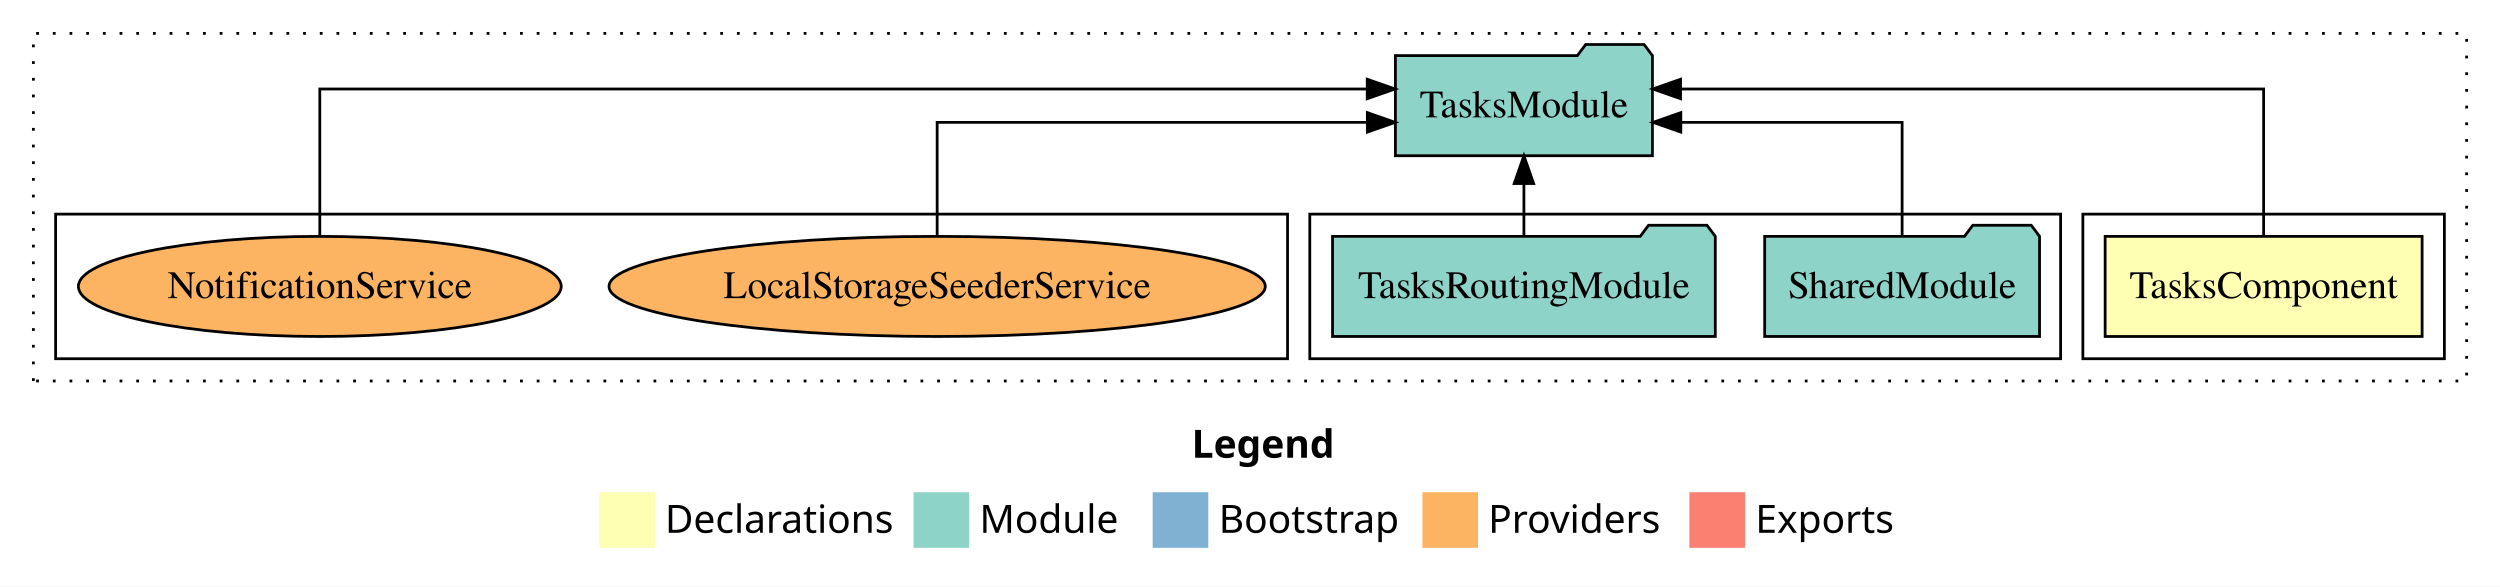
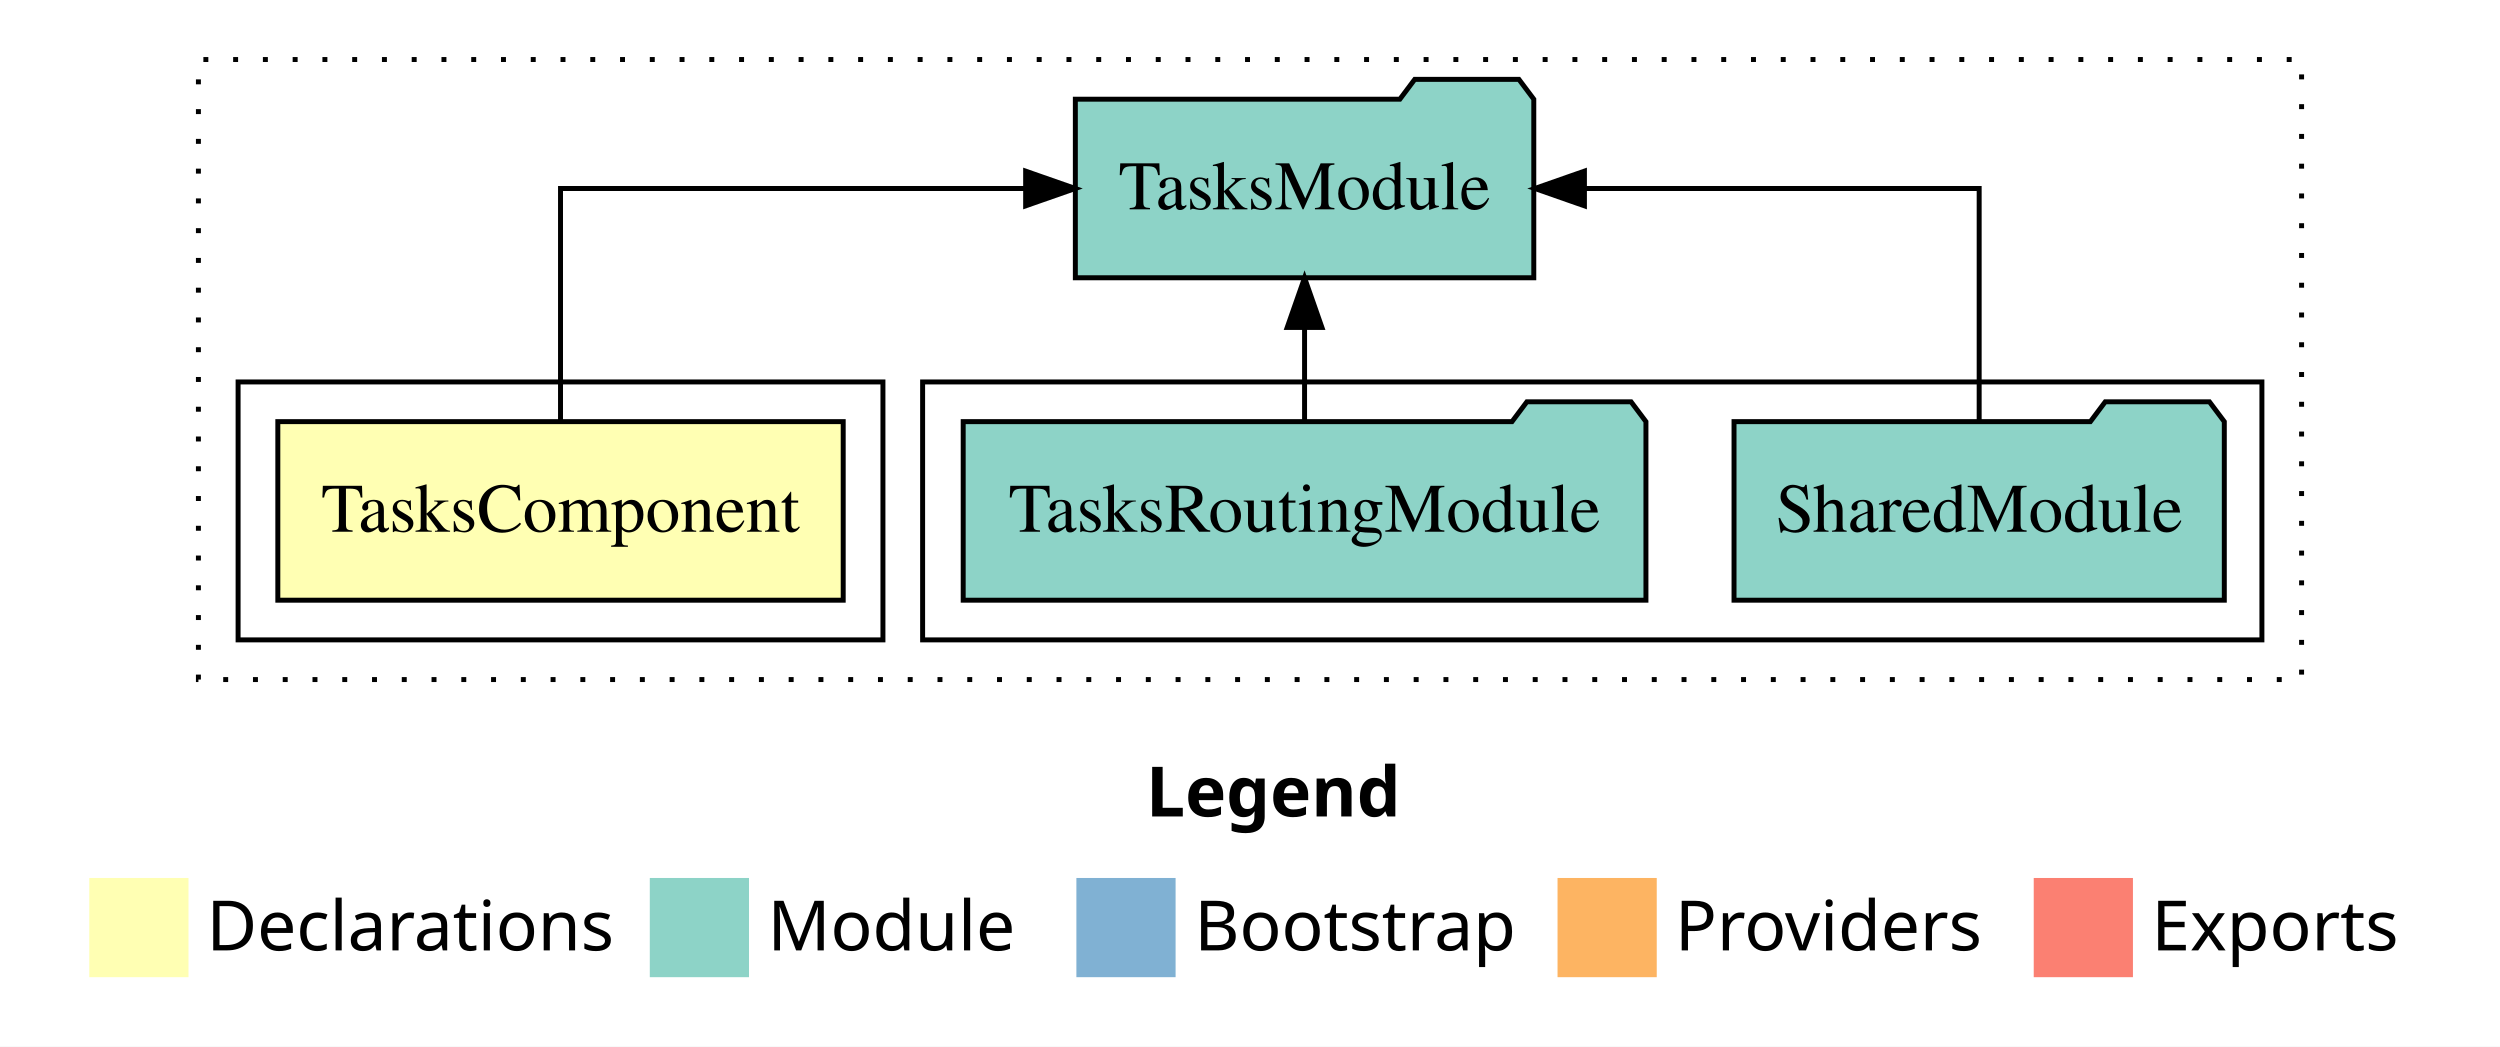
- <svg xmlns="http://www.w3.org/2000/svg" width="899pt" height="211pt" viewBox="0.00 0.00 899.00 211.00">
+ <svg xmlns="http://www.w3.org/2000/svg" width="504pt" height="211pt" viewBox="0.00 0.00 504.00 211.00">
  <g id="graph0" class="graph" transform="scale(1 1) rotate(0) translate(4 207)">
-     <polygon fill="white" stroke="transparent" points="-4,4 -4,-207 895,-207 895,4 -4,4" />
-     <text text-anchor="start" x="424.51" y="-42.4" font-family="Times-12" font-weight="bold" font-size="14.00">Legend</text>
-     <polygon fill="#ffffb3" stroke="transparent" points="211.5,-10 211.5,-30 231.5,-30 231.5,-10 211.5,-10" />
-     <text text-anchor="start" x="235.13" y="-15.4" font-family="Times-12" font-size="14.00">  Declarations</text>
-     <polygon fill="#8dd3c7" stroke="transparent" points="324.5,-10 324.5,-30 344.5,-30 344.5,-10 324.5,-10" />
-     <text text-anchor="start" x="348.23" y="-15.4" font-family="Times-12" font-size="14.00">  Module</text>
-     <polygon fill="#80b1d3" stroke="transparent" points="410.5,-10 410.5,-30 430.5,-30 430.5,-10 410.5,-10" />
-     <text text-anchor="start" x="434.28" y="-15.4" font-family="Times-12" font-size="14.00">  Bootstrap</text>
-     <polygon fill="#fdb462" stroke="transparent" points="507.5,-10 507.5,-30 527.5,-30 527.5,-10 507.5,-10" />
-     <text text-anchor="start" x="531.17" y="-15.4" font-family="Times-12" font-size="14.00">  Providers</text>
-     <polygon fill="#fb8072" stroke="transparent" points="603.5,-10 603.5,-30 623.5,-30 623.5,-10 603.5,-10" />
-     <text text-anchor="start" x="627.23" y="-15.4" font-family="Times-12" font-size="14.00">  Exports</text>
+     <polygon fill="white" stroke="transparent" points="-4,4 -4,-207 500,-207 500,4 -4,4" />
+     <text text-anchor="start" x="227.01" y="-42.4" font-family="Times-12" font-weight="bold" font-size="14.00">Legend</text>
+     <polygon fill="#ffffb3" stroke="transparent" points="14,-10 14,-30 34,-30 34,-10 14,-10" />
+     <text text-anchor="start" x="37.63" y="-15.4" font-family="Times-12" font-size="14.00">  Declarations</text>
+     <polygon fill="#8dd3c7" stroke="transparent" points="127,-10 127,-30 147,-30 147,-10 127,-10" />
+     <text text-anchor="start" x="150.73" y="-15.4" font-family="Times-12" font-size="14.00">  Module</text>
+     <polygon fill="#80b1d3" stroke="transparent" points="213,-10 213,-30 233,-30 233,-10 213,-10" />
+     <text text-anchor="start" x="236.78" y="-15.4" font-family="Times-12" font-size="14.00">  Bootstrap</text>
+     <polygon fill="#fdb462" stroke="transparent" points="310,-10 310,-30 330,-30 330,-10 310,-10" />
+     <text text-anchor="start" x="333.67" y="-15.4" font-family="Times-12" font-size="14.00">  Providers</text>
+     <polygon fill="#fb8072" stroke="transparent" points="406,-10 406,-30 426,-30 426,-10 406,-10" />
+     <text text-anchor="start" x="429.73" y="-15.4" font-family="Times-12" font-size="14.00">  Exports</text>
    <g id="clust1" class="cluster">
-       <polygon fill="none" stroke="black" stroke-dasharray="1,5" points="8,-70 8,-195 883,-195 883,-70 8,-70" />
+       <polygon fill="none" stroke="black" stroke-dasharray="1,5" points="36,-70 36,-195 460,-195 460,-70 36,-70" />
+     </g>
+     <g id="clust4" class="cluster">
+       <polygon fill="none" stroke="black" points="182,-78 182,-130 452,-130 452,-78 182,-78" />
    </g>
    <g id="clust2" class="cluster">
-       <polygon fill="none" stroke="black" points="745,-78 745,-130 875,-130 875,-78 745,-78" />
-     </g>
-     <g id="clust4" class="cluster">
-       <polygon fill="none" stroke="black" points="467,-78 467,-130 737,-130 737,-78 467,-78" />
-     </g>
-     <g id="clust7" class="cluster">
-       <polygon fill="none" stroke="black" points="16,-78 16,-130 459,-130 459,-78 16,-78" />
+       <polygon fill="none" stroke="black" points="44,-78 44,-130 174,-130 174,-78 44,-78" />
    </g>
    <g id="node1" class="node">
-       <polygon fill="#ffffb3" stroke="black" points="866.99,-122 753.01,-122 753.01,-86 866.99,-86 866.99,-122" />
-       <text text-anchor="middle" x="810" y="-99.8" font-family="Times,serif" font-size="14.00">TasksComponent</text>
+       <polygon fill="#ffffb3" stroke="black" points="165.99,-122 52.01,-122 52.01,-86 165.99,-86 165.99,-122" />
+       <text text-anchor="middle" x="109" y="-99.8" font-family="Times,serif" font-size="14.00">TasksComponent</text>
    </g>
    <g id="node2" class="node">
-       <polygon fill="#8dd3c7" stroke="black" points="590.21,-187 587.21,-191 566.21,-191 563.21,-187 497.79,-187 497.79,-151 590.21,-151 590.21,-187" />
-       <text text-anchor="middle" x="544" y="-164.8" font-family="Times,serif" font-size="14.00">TasksModule</text>
+       <polygon fill="#8dd3c7" stroke="black" points="305.21,-187 302.21,-191 281.21,-191 278.21,-187 212.79,-187 212.79,-151 305.21,-151 305.21,-187" />
+       <text text-anchor="middle" x="259" y="-164.8" font-family="Times,serif" font-size="14.00">TasksModule</text>
    </g>
    <g id="edge1" class="edge">
-       <path fill="none" stroke="black" d="M810,-122.28C810,-143.32 810,-175 810,-175 810,-175 600.33,-175 600.33,-175" />
-       <polygon fill="black" stroke="black" points="600.33,-171.5 590.33,-175 600.33,-178.5 600.33,-171.5" />
+       <path fill="none" stroke="black" d="M109,-122.11C109,-141.34 109,-169 109,-169 109,-169 202.77,-169 202.77,-169" />
+       <polygon fill="black" stroke="black" points="202.77,-172.5 212.77,-169 202.77,-165.5 202.77,-172.5" />
    </g>
    <g id="node3" class="node">
-       <polygon fill="#8dd3c7" stroke="black" points="729.42,-122 726.42,-126 705.42,-126 702.42,-122 630.58,-122 630.58,-86 729.42,-86 729.42,-122" />
-       <text text-anchor="middle" x="680" y="-99.8" font-family="Times,serif" font-size="14.00">SharedModule</text>
+       <polygon fill="#8dd3c7" stroke="black" points="444.42,-122 441.42,-126 420.42,-126 417.42,-122 345.58,-122 345.58,-86 444.42,-86 444.42,-122" />
+       <text text-anchor="middle" x="395" y="-99.8" font-family="Times,serif" font-size="14.00">SharedModule</text>
    </g>
    <g id="edge2" class="edge">
-       <path fill="none" stroke="black" d="M680,-122.02C680,-139.37 680,-163 680,-163 680,-163 600.42,-163 600.42,-163" />
-       <polygon fill="black" stroke="black" points="600.42,-159.5 590.42,-163 600.42,-166.5 600.42,-159.5" />
+       <path fill="none" stroke="black" d="M395,-122.11C395,-141.34 395,-169 395,-169 395,-169 315.42,-169 315.42,-169" />
+       <polygon fill="black" stroke="black" points="315.42,-165.5 305.42,-169 315.42,-172.5 315.42,-165.5" />
    </g>
    <g id="node4" class="node">
-       <polygon fill="#8dd3c7" stroke="black" points="612.82,-122 609.82,-126 588.82,-126 585.82,-122 475.18,-122 475.18,-86 612.82,-86 612.82,-122" />
-       <text text-anchor="middle" x="544" y="-99.8" font-family="Times,serif" font-size="14.00">TasksRoutingModule</text>
+       <polygon fill="#8dd3c7" stroke="black" points="327.82,-122 324.82,-126 303.82,-126 300.82,-122 190.18,-122 190.18,-86 327.82,-86 327.82,-122" />
+       <text text-anchor="middle" x="259" y="-99.8" font-family="Times,serif" font-size="14.00">TasksRoutingModule</text>
    </g>
    <g id="edge3" class="edge">
-       <path fill="none" stroke="black" d="M544,-122.11C544,-122.11 544,-140.99 544,-140.99" />
-       <polygon fill="black" stroke="black" points="540.5,-140.99 544,-150.99 547.5,-140.99 540.5,-140.99" />
-     </g>
-     <g id="node5" class="node">
-       <ellipse fill="#fdb462" stroke="black" cx="333" cy="-104" rx="117.99" ry="18" />
-       <text text-anchor="middle" x="333" y="-99.8" font-family="Times,serif" font-size="14.00">LocalStorageSeederService</text>
-     </g>
-     <g id="edge4" class="edge">
-       <path fill="none" stroke="black" d="M333,-122.02C333,-139.37 333,-163 333,-163 333,-163 487.7,-163 487.7,-163" />
-       <polygon fill="black" stroke="black" points="487.7,-166.5 497.7,-163 487.7,-159.5 487.7,-166.5" />
-     </g>
-     <g id="node6" class="node">
-       <ellipse fill="#fdb462" stroke="black" cx="111" cy="-104" rx="86.81" ry="18" />
-       <text text-anchor="middle" x="111" y="-99.8" font-family="Times,serif" font-size="14.00">NotificationService</text>
-     </g>
-     <g id="edge5" class="edge">
-       <path fill="none" stroke="black" d="M111,-122.28C111,-143.32 111,-175 111,-175 111,-175 487.66,-175 487.66,-175" />
-       <polygon fill="black" stroke="black" points="487.66,-178.5 497.66,-175 487.66,-171.5 487.66,-178.5" />
+       <path fill="none" stroke="black" d="M259,-122.11C259,-122.11 259,-140.99 259,-140.99" />
+       <polygon fill="black" stroke="black" points="255.5,-140.99 259,-150.99 262.5,-140.99 255.5,-140.99" />
    </g>
  </g>
</svg>
